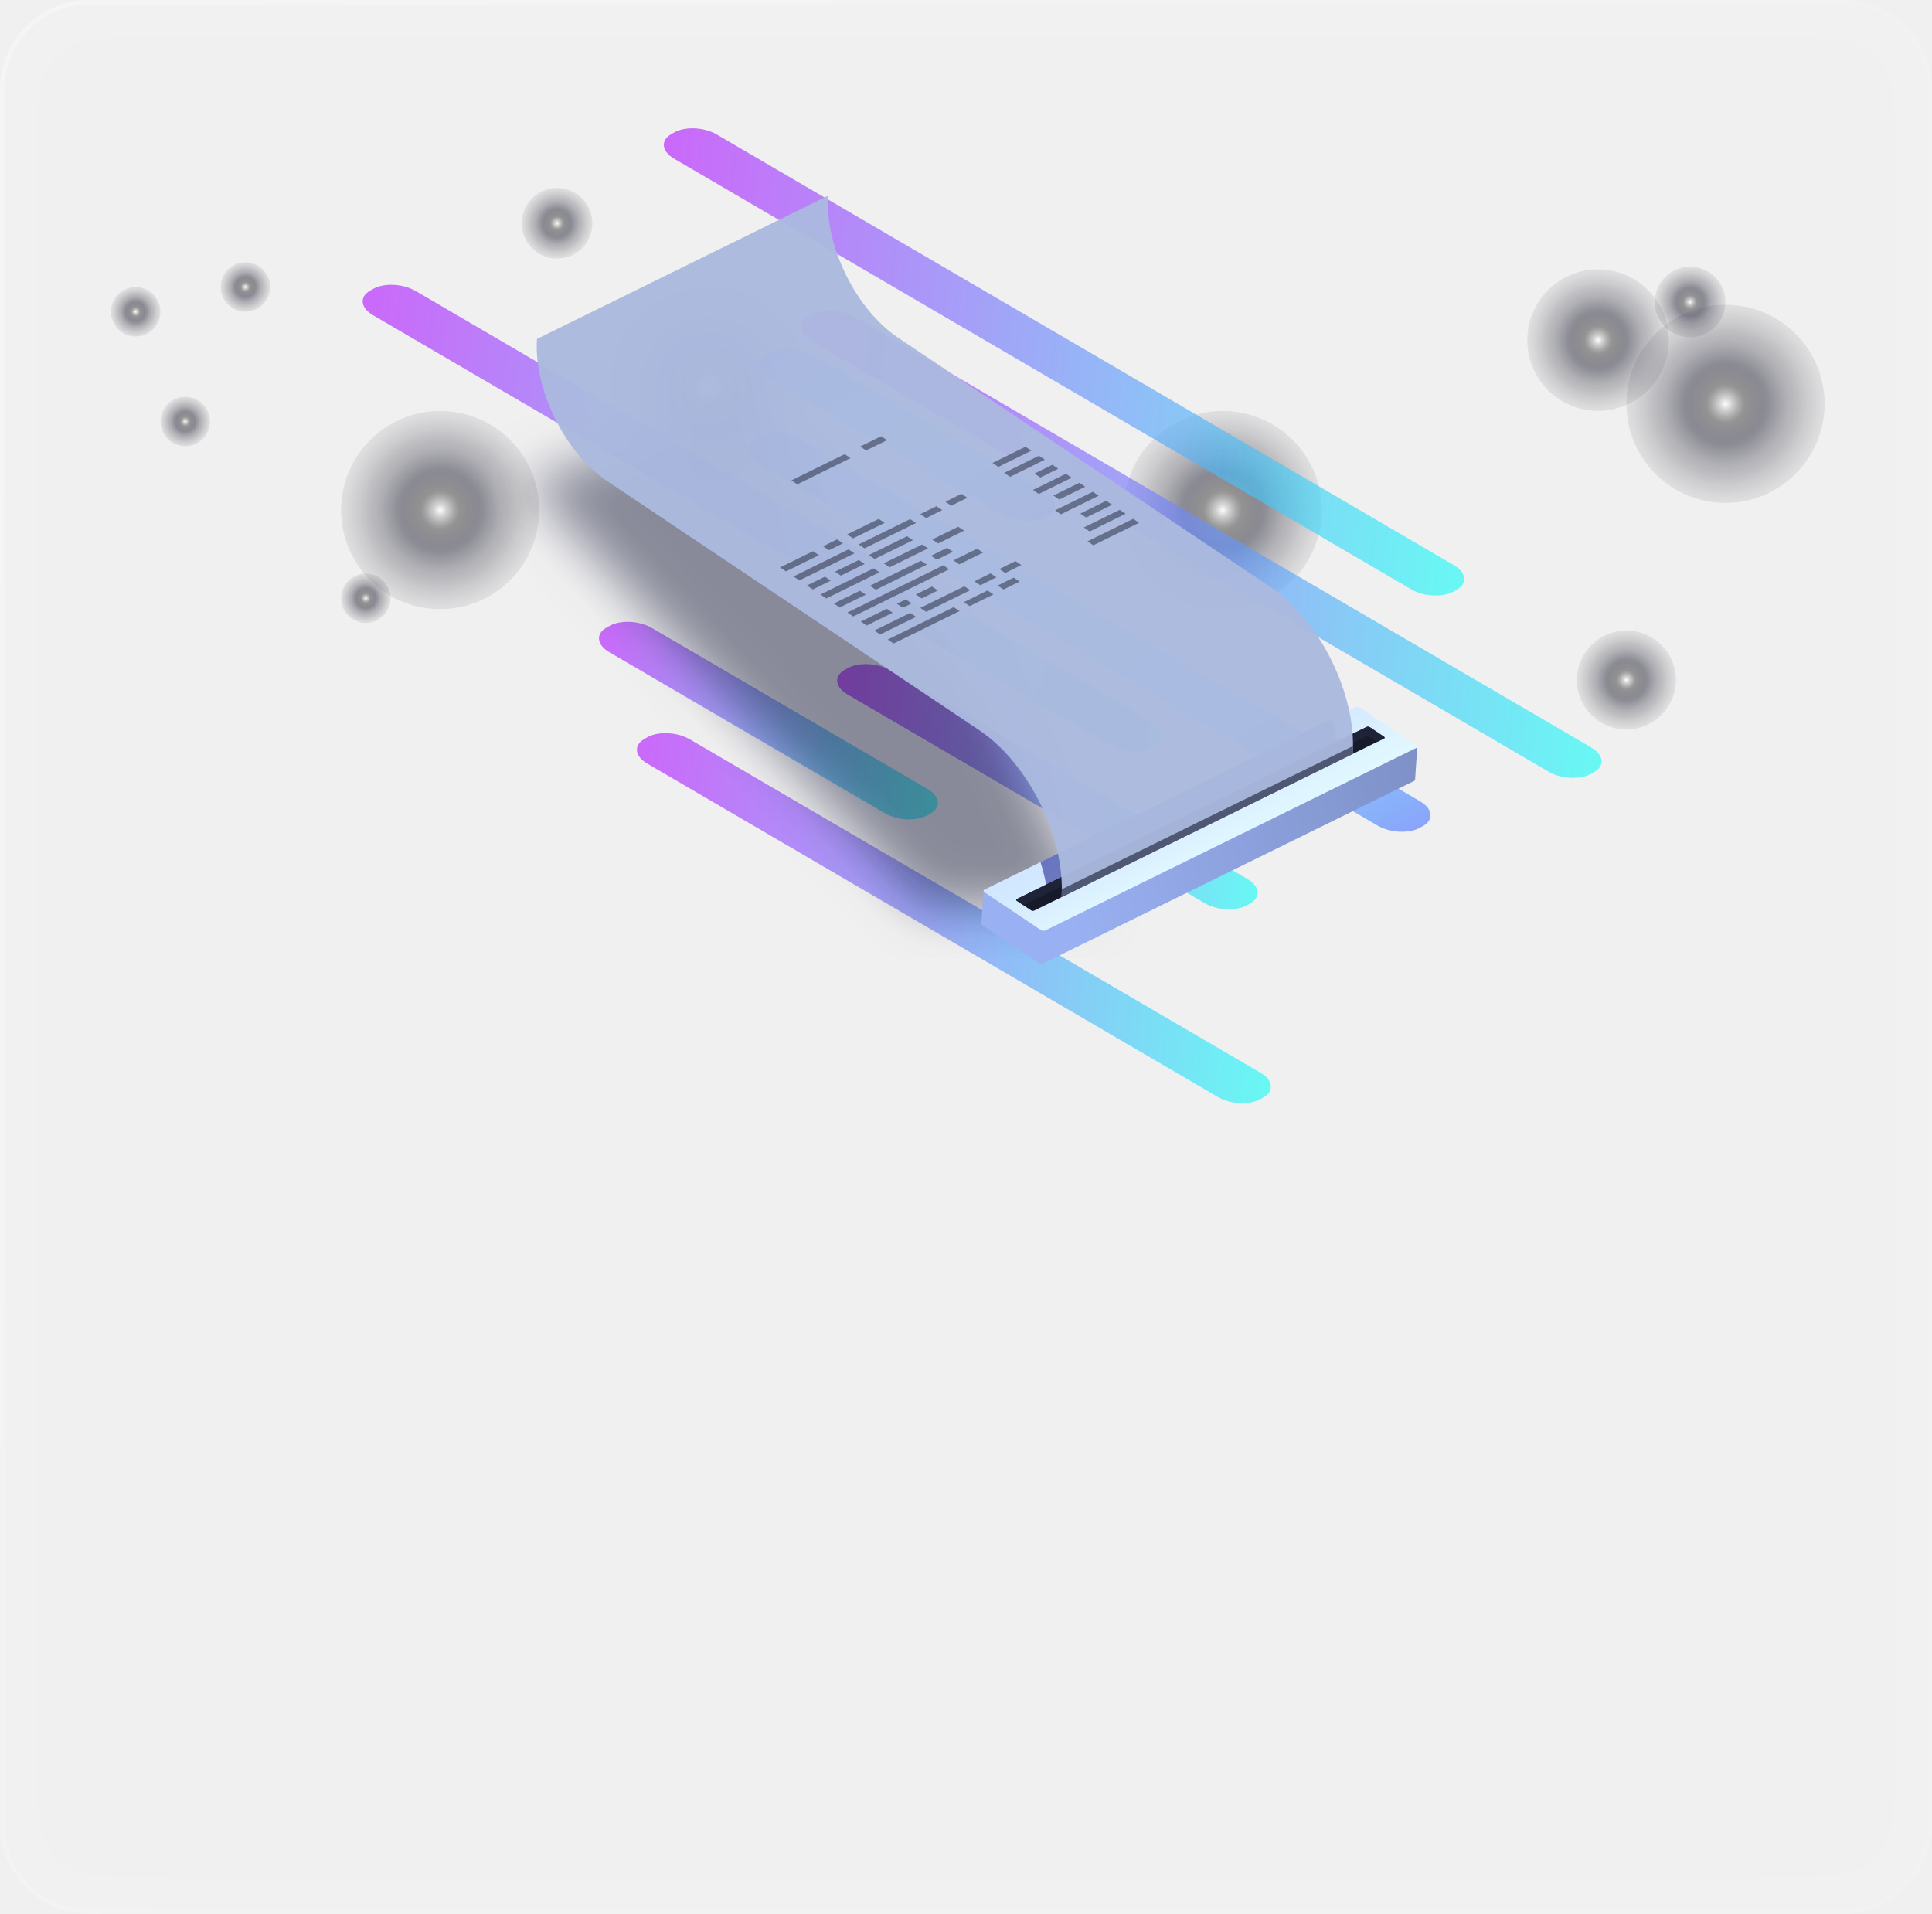
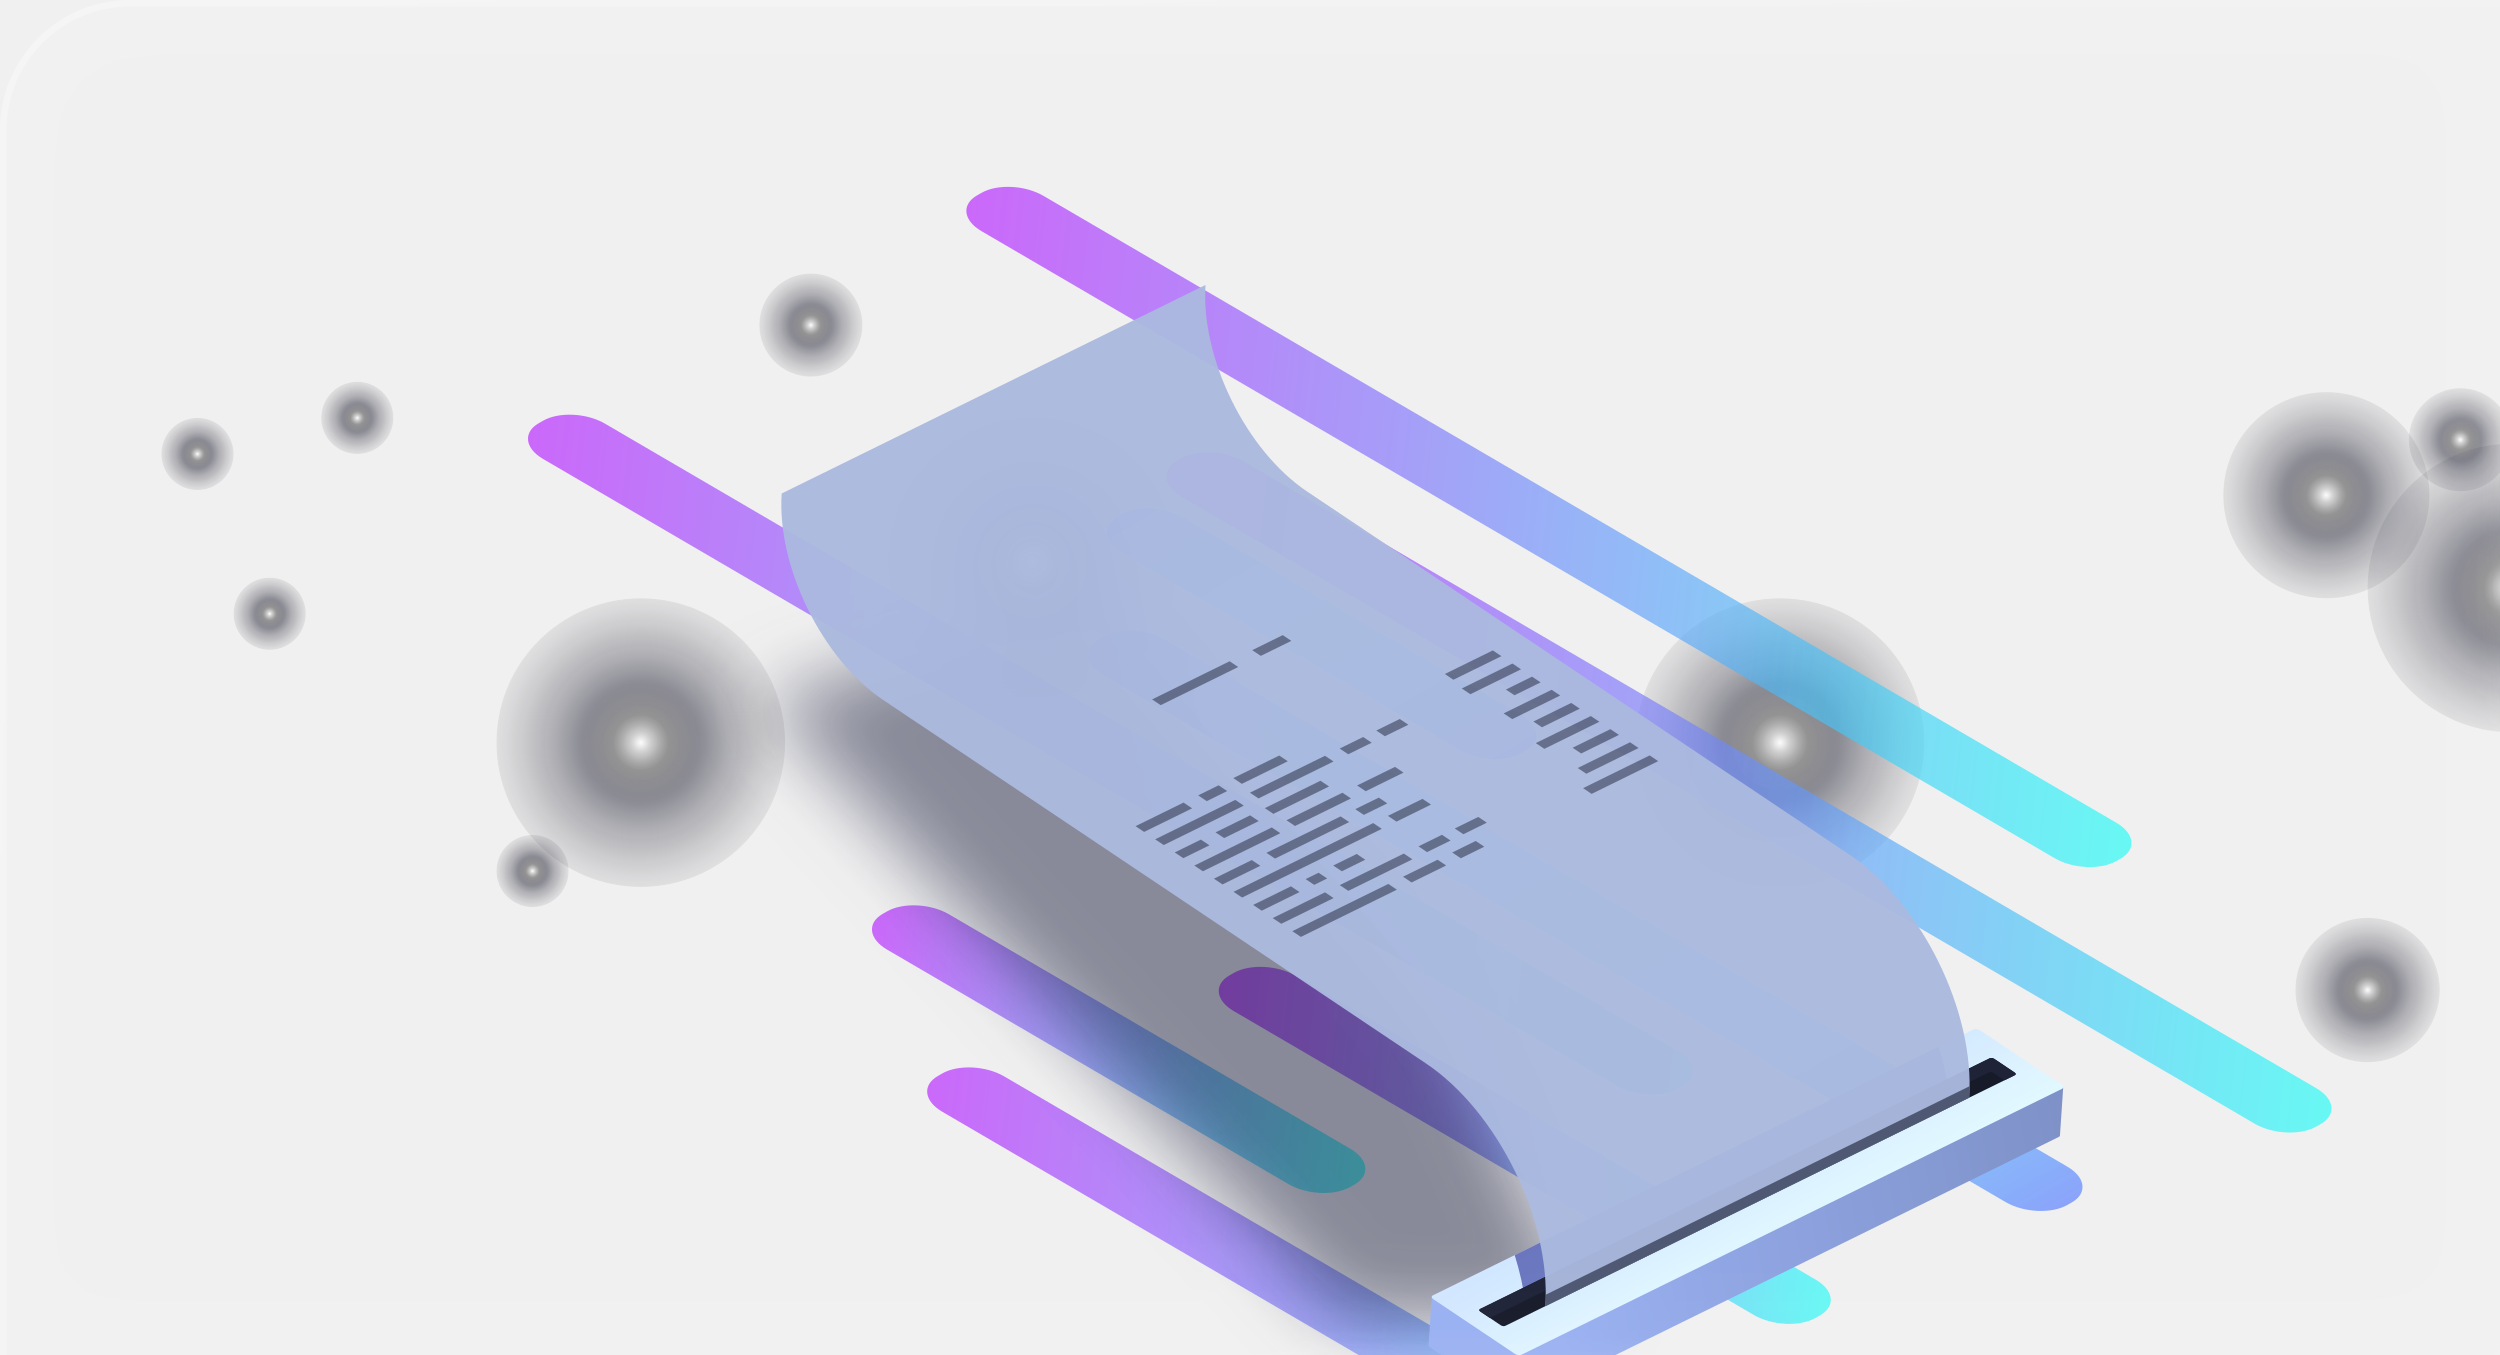
- <svg xmlns="http://www.w3.org/2000/svg" width="432" height="428" viewBox="0 0 432 428" fill="none">
+ <svg xmlns="http://www.w3.org/2000/svg" width="384" height="208" viewBox="0 0 384 208" fill="none">
  <g filter="url(#filter0_bii_167_6387)">
    <rect width="432" height="428" rx="20" fill="white" fill-opacity="0.02" />
    <rect x="0.5" y="0.5" width="431" height="427" rx="19.5" stroke="white" stroke-opacity="0.06" />
    <rect x="0.5" y="0.5" width="431" height="427" rx="19.5" stroke="url(#paint0_linear_167_6387)" />
    <path style="mix-blend-mode:color-dodge" d="M369.996 67.549C369.996 63.176 373.541 59.631 377.914 59.631C382.286 59.631 385.831 63.176 385.831 67.549C385.831 71.921 382.286 75.466 377.914 75.466C373.541 75.466 369.996 71.921 369.996 67.549Z" fill="url(#paint1_radial_167_6387)" fill-opacity="0.8" />
    <path style="mix-blend-mode:color-dodge" d="M116.635 49.933C116.635 45.56 120.179 42.016 124.552 42.016C128.925 42.016 132.47 45.56 132.47 49.933C132.47 54.306 128.925 57.851 124.552 57.851C120.179 57.851 116.635 54.306 116.635 49.933Z" fill="url(#paint2_radial_167_6387)" fill-opacity="0.8" />
    <path style="mix-blend-mode:color-dodge" d="M24.791 69.727C24.791 66.666 27.273 64.184 30.334 64.184C33.395 64.184 35.876 66.666 35.876 69.727C35.876 72.788 33.395 75.269 30.334 75.269C27.273 75.269 24.791 72.788 24.791 69.727Z" fill="url(#paint3_radial_167_6387)" fill-opacity="0.8" />
    <path style="mix-blend-mode:color-dodge" d="M35.876 94.271C35.876 91.21 38.358 88.728 41.419 88.728C44.48 88.728 46.961 91.21 46.961 94.271C46.961 97.332 44.48 99.813 41.419 99.813C38.358 99.813 35.876 97.332 35.876 94.271Z" fill="url(#paint4_radial_167_6387)" fill-opacity="0.8" />
    <path style="mix-blend-mode:color-dodge" d="M49.336 64.184C49.336 61.123 51.818 58.642 54.879 58.642C57.94 58.642 60.421 61.123 60.421 64.184C60.421 67.245 57.94 69.727 54.879 69.727C51.818 69.727 49.336 67.245 49.336 64.184Z" fill="url(#paint5_radial_167_6387)" fill-opacity="0.8" />
    <path style="mix-blend-mode:color-dodge" d="M76.256 133.784C76.256 130.723 78.738 128.242 81.799 128.242C84.859 128.242 87.341 130.723 87.341 133.784C87.341 136.845 84.859 139.327 81.799 139.327C78.738 139.327 76.256 136.845 76.256 133.784Z" fill="url(#paint6_radial_167_6387)" fill-opacity="0.8" />
    <path style="mix-blend-mode:color-dodge" d="M363.662 90.312C363.662 78.068 373.587 68.143 385.831 68.143C398.075 68.143 408 78.068 408 90.312C408 102.555 398.075 112.481 385.831 112.481C373.587 112.481 363.662 102.555 363.662 90.312Z" fill="url(#paint7_radial_167_6387)" fill-opacity="0.8" />
    <path style="mix-blend-mode:color-dodge" d="M251.233 114.065C251.233 101.821 261.159 91.896 273.402 91.896C285.646 91.896 295.571 101.821 295.571 114.065C295.571 126.308 285.646 136.234 273.402 136.234C261.159 136.234 251.233 126.308 251.233 114.065Z" fill="url(#paint8_radial_167_6387)" fill-opacity="0.8" />
    <path style="mix-blend-mode:color-dodge" d="M136.443 86.353C136.443 74.11 146.369 64.184 158.612 64.184C170.856 64.184 180.781 74.11 180.781 86.353C180.781 98.597 170.856 108.522 158.612 108.522C146.369 108.522 136.443 98.597 136.443 86.353Z" fill="url(#paint9_radial_167_6387)" fill-opacity="0.8" />
    <path style="mix-blend-mode:color-dodge" d="M76.256 114.065C76.256 101.821 86.181 91.896 98.425 91.896C110.668 91.896 120.594 101.821 120.594 114.065C120.594 126.308 110.668 136.234 98.425 136.234C86.181 136.234 76.256 126.308 76.256 114.065Z" fill="url(#paint10_radial_167_6387)" fill-opacity="0.8" />
    <path style="mix-blend-mode:color-dodge" d="M341.493 76.06C341.493 67.315 348.583 60.225 357.328 60.225C366.073 60.225 373.163 67.315 373.163 76.06C373.163 84.806 366.073 91.895 357.328 91.895C348.583 91.895 341.493 84.806 341.493 76.06Z" fill="url(#paint11_radial_167_6387)" fill-opacity="0.8" />
    <path style="mix-blend-mode:color-dodge" d="M352.578 152.069C352.578 145.947 357.541 140.984 363.663 140.984C369.784 140.984 374.747 145.947 374.747 152.069C374.747 158.191 369.784 163.153 363.663 163.153C357.541 163.153 352.578 158.191 352.578 152.069Z" fill="url(#paint12_radial_167_6387)" fill-opacity="0.8" />
    <path opacity="0.66" d="M144.73 164.887L144.067 165.266C141.626 166.659 141.916 169.121 144.723 170.758L272.353 245.331C275.16 246.968 279.414 247.171 281.856 245.777L282.519 245.399C284.961 244.005 284.67 241.543 281.863 239.906L154.234 165.327C151.427 163.69 147.172 163.487 144.73 164.88V164.887Z" fill="url(#paint13_linear_167_6387)" />
    <path opacity="0.66" d="M136.254 139.985L135.591 140.364C133.149 141.757 133.44 144.219 136.247 145.856L197.894 181.874C200.701 183.511 204.955 183.714 207.397 182.32L208.06 181.942C210.502 180.548 210.211 178.086 207.404 176.449L145.757 140.431C142.95 138.794 138.695 138.591 136.254 139.985Z" fill="url(#paint14_linear_167_6387)" />
    <path opacity="0.66" d="M189.516 149.436L188.854 149.815C186.412 151.208 186.703 153.67 189.51 155.307L269.385 201.978C272.192 203.615 276.447 203.818 278.889 202.425L279.552 202.046C281.993 200.653 281.703 198.191 278.896 196.554L199.02 149.882C196.213 148.245 191.958 148.043 189.516 149.436Z" fill="url(#paint15_linear_167_6387)" />
    <path opacity="0.66" d="M83.417 64.622L82.754 65.001C80.312 66.394 80.603 68.856 83.41 70.493L248.241 166.805C251.048 168.442 255.303 168.645 257.745 167.252L258.408 166.873C260.849 165.48 260.558 163.017 257.751 161.381L92.92 65.068C90.113 63.431 85.859 63.229 83.417 64.622Z" fill="url(#paint16_linear_167_6387)" />
    <path opacity="0.66" d="M181.47 70.404L180.807 70.782C178.365 72.176 178.656 74.638 181.463 76.275L346.294 172.587C349.101 174.224 353.356 174.427 355.797 173.033L356.46 172.655C358.902 171.261 358.611 168.799 355.804 167.162L190.98 70.85C188.173 69.213 183.918 69.01 181.476 70.404H181.47Z" fill="url(#paint17_linear_167_6387)" />
    <path opacity="0.66" d="M150.75 29.625L150.087 30.004C147.645 31.397 147.936 33.859 150.743 35.496L315.574 131.808C318.381 133.445 322.636 133.648 325.078 132.255L325.741 131.876C328.182 130.482 327.891 128.02 325.084 126.384L160.253 30.071C157.446 28.434 153.192 28.232 150.75 29.625Z" fill="url(#paint18_linear_167_6387)" />
    <path opacity="0.66" d="M169.491 97.797L168.828 98.175C166.386 99.569 166.677 102.031 169.484 103.668L308.051 184.633C310.858 186.269 315.113 186.472 317.554 185.079L318.217 184.7C320.659 183.307 320.368 180.845 317.561 179.208L179.001 98.236C176.194 96.6 171.94 96.397 169.498 97.79L169.491 97.797Z" fill="url(#paint19_linear_167_6387)" />
    <path opacity="0.66" d="M172.285 79.009L171.622 79.388C169.18 80.781 169.471 83.243 172.278 84.88L224.205 115.223C227.012 116.86 231.267 117.063 233.709 115.67L234.371 115.291C236.813 113.898 236.522 111.436 233.715 109.799L181.788 79.456C178.981 77.819 174.727 77.616 172.285 79.009Z" fill="url(#paint20_linear_167_6387)" />
    <g style="mix-blend-mode:multiply" opacity="0.5" filter="url(#filter1_f_167_6387)">
      <path d="M206.53 202.759L117.712 107.502L168.354 91.769L223.446 156.757L243.982 203.104L206.53 202.759Z" fill="#1F2341" />
    </g>
    <path d="M316.908 167.028L316.413 174.387C316.411 174.483 316.354 174.577 316.221 174.638L233.224 215.468C232.955 215.604 232.496 215.55 232.21 215.359L219.643 206.945C219.5 206.849 219.431 206.745 219.424 206.637C219.422 206.63 219.421 206.623 219.42 206.617L219.92 199.181L226.018 203.201L302.599 165.523C302.868 165.387 303.327 165.441 303.613 165.633L307.923 168.524L316.901 167.029L316.908 167.028Z" fill="url(#paint21_linear_167_6387)" />
    <path d="M303.107 158.127L220.11 198.957C219.84 199.093 219.85 199.353 220.144 199.55L232.711 207.964C232.997 208.156 233.456 208.21 233.725 208.074L316.723 167.244C316.992 167.108 316.982 166.848 316.688 166.651L304.121 158.237C303.835 158.045 303.376 157.991 303.107 158.127Z" fill="url(#paint22_linear_167_6387)" />
    <path opacity="0.6" d="M299.505 169.018L234.331 200.438C234.024 197.913 233.46 195.342 232.658 192.785L297.759 160.758C298.622 163.511 299.221 166.295 299.503 169.011L299.505 169.018Z" fill="#242993" />
    <path d="M305.61 162.555L227.351 201.054C227.169 201.145 227.177 201.323 227.375 201.456L230.531 203.569C230.73 203.702 231.04 203.737 231.222 203.646L309.481 165.147C309.663 165.055 309.656 164.878 309.457 164.745L306.301 162.632C306.102 162.499 305.792 162.464 305.61 162.555Z" fill="#161A29" />
    <path d="M309.481 165.147L307.892 165.93L306.191 164.791C305.992 164.658 305.682 164.623 305.5 164.714L228.83 202.43L227.375 201.456C227.177 201.323 227.168 201.139 227.351 201.054L305.61 162.555C305.792 162.464 306.109 162.497 306.301 162.632L309.457 164.745C309.656 164.878 309.664 165.062 309.481 165.147Z" fill="#1E2338" />
    <path opacity="0.96" d="M120.058 75.803L185.166 43.768C184.42 55.017 191.404 69.225 200.775 75.499L284.124 131.305C295.141 138.681 303.355 155.376 302.47 168.603L237.362 200.631C238.24 187.405 230.026 170.71 219.016 163.333L135.675 107.533C126.303 101.258 119.313 87.052 120.065 75.802L120.058 75.803Z" fill="#ABB9DF" />
    <path opacity="0.8" d="M302.471 168.603L237.362 200.632C237.399 200.052 237.414 199.463 237.42 198.869L302.522 166.842C302.516 167.436 302.5 168.018 302.463 168.598L302.471 168.603Z" fill="#3A4159" />
    <g opacity="0.5">
      <path d="M213.243 135.771L198.496 143.027L199.815 143.911L214.562 136.655L213.243 135.771Z" fill="#1E2338" />
      <path d="M220.809 132.053L215.499 134.663L216.818 135.546L222.128 132.937L220.809 132.053Z" fill="#1E2338" />
      <path d="M226.665 129.17L223.059 130.946L224.378 131.83L227.985 130.054L226.665 129.17Z" fill="#1E2338" />
      <path d="M203.521 137.061L195.485 141.017L196.803 141.893L204.84 137.944L203.521 137.061Z" fill="#1E2338" />
      <path d="M215.623 131.108L205.777 135.952L207.097 136.836L216.942 131.991L215.623 131.108Z" fill="#1E2338" />
      <path d="M221.485 128.224L217.879 129.999L219.192 130.884L222.805 129.107L221.485 128.224Z" fill="#1E2338" />
      <path d="M227.058 125.48L223.451 127.255L224.771 128.139L228.377 126.363L227.058 125.48Z" fill="#1E2338" />
      <path d="M198.291 136.138L192.479 138.998L193.798 139.882L199.61 137.021L198.291 136.138Z" fill="#1E2338" />
      <path d="M202.532 134.05L200.547 135.029L201.86 135.914L203.852 134.934L202.532 134.05Z" fill="#1E2338" />
      <path d="M208.394 131.166L204.781 132.943L206.101 133.827L209.707 132.051L208.394 131.166Z" fill="#1E2338" />
      <path d="M210.924 126.425L189.466 136.981L190.786 137.865L212.243 127.309L210.924 126.425Z" fill="#1E2338" />
      <path d="M218.491 122.707L213.181 125.316L214.493 126.201L219.802 123.585L218.491 122.707Z" fill="#1E2338" />
      <path d="M192.272 132.103L186.454 134.964L187.773 135.848L193.585 132.987L192.272 132.103Z" fill="#1E2338" />
      <path d="M205.914 125.396L194.522 130.995L195.841 131.879L207.233 126.273L205.914 125.396Z" fill="#1E2338" />
      <path d="M211.777 122.512L208.164 124.289L209.482 125.166L213.09 123.397L211.777 122.512Z" fill="#1E2338" />
      <path d="M195.343 127.096L183.449 132.953L184.761 133.831L196.656 127.981L195.343 127.096Z" fill="#1E2338" />
      <path d="M206.195 121.762L197.592 125.989L198.911 126.872L207.513 122.639L206.195 121.762Z" fill="#1E2338" />
      <path d="M214.263 117.793L208.449 120.647L209.769 121.531L215.581 118.67L214.263 117.793Z" fill="#1E2338" />
      <path d="M184.453 128.962L180.437 130.935L181.757 131.819L185.771 129.838L184.453 128.962Z" fill="#1E2338" />
      <path d="M192.017 125.237L186.708 127.853L188.026 128.73L193.336 126.121L192.017 125.237Z" fill="#1E2338" />
      <path d="M202.824 119.92L194.266 124.13L195.586 125.014L204.144 120.803L202.824 119.92Z" fill="#1E2338" />
      <path d="M189.734 122.862L177.425 128.919L178.744 129.802L191.047 123.747L189.734 122.862Z" fill="#1E2338" />
      <path d="M203.514 116.087L191.983 121.755L193.302 122.638L204.832 116.964L203.514 116.087Z" fill="#1E2338" />
      <path d="M209.376 113.203L205.77 114.979L207.088 115.856L210.694 114.08L209.376 113.203Z" fill="#1E2338" />
      <path d="M214.999 110.435L211.393 112.211L212.711 113.088L216.319 111.319L214.999 110.435Z" fill="#1E2338" />
      <path d="M181.79 123.276L174.412 126.902L175.732 127.785L183.109 124.16L181.79 123.276Z" fill="#1E2338" />
      <path d="M243.159 121.058L253.381 116.029L254.701 116.912L244.471 121.943L243.159 121.058Z" fill="#1E2338" />
      <path d="M242.333 117.967L250.369 114.012L251.689 114.895L243.653 118.851L242.333 117.967Z" fill="#1E2338" />
      <path d="M241.545 114.855L247.357 111.995L248.677 112.878L242.865 115.738L241.545 114.855Z" fill="#1E2338" />
      <path d="M235.894 114.139L244.352 109.983L245.67 110.86L237.213 115.023L235.894 114.139Z" fill="#1E2338" />
      <path d="M235.528 110.826L241.34 107.966L242.659 108.849L236.847 111.71L235.528 110.826Z" fill="#1E2338" />
      <path d="M230.958 109.579L238.327 105.949L239.647 106.832L232.276 110.456L230.958 109.579Z" fill="#1E2338" />
      <path d="M231.301 105.912L235.322 103.93L236.635 104.815L232.621 106.796L231.301 105.912Z" fill="#1E2338" />
      <path d="M224.525 105.75L232.31 101.92L233.629 102.804L225.844 106.634L224.525 105.75Z" fill="#1E2338" />
      <path d="M221.927 103.527L229.298 99.903L230.617 100.786L223.24 104.412L221.927 103.527Z" fill="#1E2338" />
      <path d="M187.173 120.624L184.038 122.169L185.358 123.052L188.493 121.508L187.173 120.624Z" fill="#1E2338" />
      <path d="M196.486 116.044L189.429 119.516L190.749 120.4L197.805 116.928L196.486 116.044Z" fill="#1E2338" />
      <path d="M188.87 101.568L176.963 107.428L178.283 108.311L190.189 102.452L188.87 101.568Z" fill="#1E2338" />
      <path d="M197.032 97.554L192.338 99.862L193.657 100.745L198.351 98.437L197.032 97.554Z" fill="#1E2338" />
    </g>
  </g>
  <defs>
    <filter id="filter0_bii_167_6387" x="-40" y="-40" width="512" height="508" filterUnits="userSpaceOnUse" color-interpolation-filters="sRGB">
      <feFlood flood-opacity="0" result="BackgroundImageFix" />
      <feGaussianBlur in="BackgroundImageFix" stdDeviation="20" />
      <feComposite in2="SourceAlpha" operator="in" result="effect1_backgroundBlur_167_6387" />
      <feBlend mode="normal" in="SourceGraphic" in2="effect1_backgroundBlur_167_6387" result="shape" />
      <feColorMatrix in="SourceAlpha" type="matrix" values="0 0 0 0 0 0 0 0 0 0 0 0 0 0 0 0 0 0 127 0" result="hardAlpha" />
      <feOffset />
      <feGaussianBlur stdDeviation="2" />
      <feComposite in2="hardAlpha" operator="arithmetic" k2="-1" k3="1" />
      <feColorMatrix type="matrix" values="0 0 0 0 1 0 0 0 0 1 0 0 0 0 1 0 0 0 0.05 0" />
      <feBlend mode="normal" in2="shape" result="effect2_innerShadow_167_6387" />
      <feColorMatrix in="SourceAlpha" type="matrix" values="0 0 0 0 0 0 0 0 0 0 0 0 0 0 0 0 0 0 127 0" result="hardAlpha" />
      <feOffset />
      <feGaussianBlur stdDeviation="10" />
      <feComposite in2="hardAlpha" operator="arithmetic" k2="-1" k3="1" />
      <feColorMatrix type="matrix" values="0 0 0 0 1 0 0 0 0 1 0 0 0 0 1 0 0 0 0.05 0" />
      <feBlend mode="normal" in2="effect2_innerShadow_167_6387" result="effect3_innerShadow_167_6387" />
    </filter>
    <filter id="filter1_f_167_6387" x="106.712" y="80.769" width="148.27" height="133.335" filterUnits="userSpaceOnUse" color-interpolation-filters="sRGB">
      <feFlood flood-opacity="0" result="BackgroundImageFix" />
      <feBlend mode="normal" in="SourceGraphic" in2="BackgroundImageFix" result="shape" />
      <feGaussianBlur stdDeviation="5.5" result="effect1_foregroundBlur_167_6387" />
    </filter>
    <linearGradient id="paint0_linear_167_6387" x1="0" y1="0" x2="254.548" y2="147.456" gradientUnits="userSpaceOnUse">
      <stop stop-color="white" stop-opacity="0.24" />
      <stop offset="1" stop-color="white" stop-opacity="0" />
    </linearGradient>
    <radialGradient id="paint1_radial_167_6387" cx="0" cy="0" r="1" gradientUnits="userSpaceOnUse" gradientTransform="translate(377.914 67.5488) rotate(-138.412) scale(10.1182 10.2052)">
      <stop stop-color="white" />
      <stop offset="0.15" stop-color="#575757" stop-opacity="0.77" />
      <stop offset="0.32" stop-color="#05041A" stop-opacity="0.54" />
      <stop offset="0.48" stop-color="#05041A" stop-opacity="0.35" />
      <stop offset="0.64" stop-color="#05041A" stop-opacity="0.2" />
      <stop offset="0.78" stop-color="#05041A" stop-opacity="0.09" />
      <stop offset="0.9" stop-color="#05041A" stop-opacity="0.02" />
      <stop offset="1" stop-color="#05041A" stop-opacity="0" />
    </radialGradient>
    <radialGradient id="paint2_radial_167_6387" cx="0" cy="0" r="1" gradientUnits="userSpaceOnUse" gradientTransform="translate(124.552 49.9331) rotate(-138.412) scale(10.1182 10.2052)">
      <stop stop-color="white" />
      <stop offset="0.15" stop-color="#575757" stop-opacity="0.77" />
      <stop offset="0.32" stop-color="#05041A" stop-opacity="0.54" />
      <stop offset="0.48" stop-color="#05041A" stop-opacity="0.35" />
      <stop offset="0.64" stop-color="#05041A" stop-opacity="0.2" />
      <stop offset="0.78" stop-color="#05041A" stop-opacity="0.09" />
      <stop offset="0.9" stop-color="#05041A" stop-opacity="0.02" />
      <stop offset="1" stop-color="#05041A" stop-opacity="0" />
    </radialGradient>
    <radialGradient id="paint3_radial_167_6387" cx="0" cy="0" r="1" gradientUnits="userSpaceOnUse" gradientTransform="translate(30.3337 69.7268) rotate(-138.412) scale(7.08273 7.14362)">
      <stop stop-color="white" />
      <stop offset="0.15" stop-color="#575757" stop-opacity="0.77" />
      <stop offset="0.32" stop-color="#05041A" stop-opacity="0.54" />
      <stop offset="0.48" stop-color="#05041A" stop-opacity="0.35" />
      <stop offset="0.64" stop-color="#05041A" stop-opacity="0.2" />
      <stop offset="0.78" stop-color="#05041A" stop-opacity="0.09" />
      <stop offset="0.9" stop-color="#05041A" stop-opacity="0.02" />
      <stop offset="1" stop-color="#05041A" stop-opacity="0" />
    </radialGradient>
    <radialGradient id="paint4_radial_167_6387" cx="0" cy="0" r="1" gradientUnits="userSpaceOnUse" gradientTransform="translate(41.4187 94.2707) rotate(-138.412) scale(7.08273 7.14362)">
      <stop stop-color="white" />
      <stop offset="0.15" stop-color="#575757" stop-opacity="0.77" />
      <stop offset="0.32" stop-color="#05041A" stop-opacity="0.54" />
      <stop offset="0.48" stop-color="#05041A" stop-opacity="0.35" />
      <stop offset="0.64" stop-color="#05041A" stop-opacity="0.2" />
      <stop offset="0.78" stop-color="#05041A" stop-opacity="0.09" />
      <stop offset="0.9" stop-color="#05041A" stop-opacity="0.02" />
      <stop offset="1" stop-color="#05041A" stop-opacity="0" />
    </radialGradient>
    <radialGradient id="paint5_radial_167_6387" cx="0" cy="0" r="1" gradientUnits="userSpaceOnUse" gradientTransform="translate(54.8786 64.1843) rotate(-138.412) scale(7.08273 7.14362)">
      <stop stop-color="white" />
      <stop offset="0.15" stop-color="#575757" stop-opacity="0.77" />
      <stop offset="0.32" stop-color="#05041A" stop-opacity="0.54" />
      <stop offset="0.48" stop-color="#05041A" stop-opacity="0.35" />
      <stop offset="0.64" stop-color="#05041A" stop-opacity="0.2" />
      <stop offset="0.78" stop-color="#05041A" stop-opacity="0.09" />
      <stop offset="0.9" stop-color="#05041A" stop-opacity="0.02" />
      <stop offset="1" stop-color="#05041A" stop-opacity="0" />
    </radialGradient>
    <radialGradient id="paint6_radial_167_6387" cx="0" cy="0" r="1" gradientUnits="userSpaceOnUse" gradientTransform="translate(81.7986 133.784) rotate(-138.412) scale(7.08273 7.14362)">
      <stop stop-color="white" />
      <stop offset="0.15" stop-color="#575757" stop-opacity="0.77" />
      <stop offset="0.32" stop-color="#05041A" stop-opacity="0.54" />
      <stop offset="0.48" stop-color="#05041A" stop-opacity="0.35" />
      <stop offset="0.64" stop-color="#05041A" stop-opacity="0.2" />
      <stop offset="0.78" stop-color="#05041A" stop-opacity="0.09" />
      <stop offset="0.9" stop-color="#05041A" stop-opacity="0.02" />
      <stop offset="1" stop-color="#05041A" stop-opacity="0" />
    </radialGradient>
    <radialGradient id="paint7_radial_167_6387" cx="0" cy="0" r="1" gradientUnits="userSpaceOnUse" gradientTransform="translate(385.831 90.3119) rotate(-138.412) scale(28.3309 28.5745)">
      <stop stop-color="white" />
      <stop offset="0.15" stop-color="#575757" stop-opacity="0.77" />
      <stop offset="0.32" stop-color="#05041A" stop-opacity="0.54" />
      <stop offset="0.48" stop-color="#05041A" stop-opacity="0.35" />
      <stop offset="0.64" stop-color="#05041A" stop-opacity="0.2" />
      <stop offset="0.78" stop-color="#05041A" stop-opacity="0.09" />
      <stop offset="0.9" stop-color="#05041A" stop-opacity="0.02" />
      <stop offset="1" stop-color="#05041A" stop-opacity="0" />
    </radialGradient>
    <radialGradient id="paint8_radial_167_6387" cx="0" cy="0" r="1" gradientUnits="userSpaceOnUse" gradientTransform="translate(273.402 114.065) rotate(-138.412) scale(28.3309 28.5745)">
      <stop stop-color="white" />
      <stop offset="0.15" stop-color="#575757" stop-opacity="0.77" />
      <stop offset="0.32" stop-color="#05041A" stop-opacity="0.54" />
      <stop offset="0.48" stop-color="#05041A" stop-opacity="0.35" />
      <stop offset="0.64" stop-color="#05041A" stop-opacity="0.2" />
      <stop offset="0.78" stop-color="#05041A" stop-opacity="0.09" />
      <stop offset="0.9" stop-color="#05041A" stop-opacity="0.02" />
      <stop offset="1" stop-color="#05041A" stop-opacity="0" />
    </radialGradient>
    <radialGradient id="paint9_radial_167_6387" cx="0" cy="0" r="1" gradientUnits="userSpaceOnUse" gradientTransform="translate(158.612 86.3534) rotate(-138.412) scale(28.3309 28.5745)">
      <stop stop-color="white" />
      <stop offset="0.15" stop-color="#575757" stop-opacity="0.77" />
      <stop offset="0.32" stop-color="#05041A" stop-opacity="0.54" />
      <stop offset="0.48" stop-color="#05041A" stop-opacity="0.35" />
      <stop offset="0.64" stop-color="#05041A" stop-opacity="0.2" />
      <stop offset="0.78" stop-color="#05041A" stop-opacity="0.09" />
      <stop offset="0.9" stop-color="#05041A" stop-opacity="0.02" />
      <stop offset="1" stop-color="#05041A" stop-opacity="0" />
    </radialGradient>
    <radialGradient id="paint10_radial_167_6387" cx="0" cy="0" r="1" gradientUnits="userSpaceOnUse" gradientTransform="translate(98.4247 114.065) rotate(-138.412) scale(28.3309 28.5745)">
      <stop stop-color="white" />
      <stop offset="0.15" stop-color="#575757" stop-opacity="0.77" />
      <stop offset="0.32" stop-color="#05041A" stop-opacity="0.54" />
      <stop offset="0.48" stop-color="#05041A" stop-opacity="0.35" />
      <stop offset="0.64" stop-color="#05041A" stop-opacity="0.2" />
      <stop offset="0.78" stop-color="#05041A" stop-opacity="0.09" />
      <stop offset="0.9" stop-color="#05041A" stop-opacity="0.02" />
      <stop offset="1" stop-color="#05041A" stop-opacity="0" />
    </radialGradient>
    <radialGradient id="paint11_radial_167_6387" cx="0" cy="0" r="1" gradientUnits="userSpaceOnUse" gradientTransform="translate(357.328 76.0605) rotate(-138.412) scale(20.2364 20.4103)">
      <stop stop-color="white" />
      <stop offset="0.15" stop-color="#575757" stop-opacity="0.77" />
      <stop offset="0.32" stop-color="#05041A" stop-opacity="0.54" />
      <stop offset="0.48" stop-color="#05041A" stop-opacity="0.35" />
      <stop offset="0.64" stop-color="#05041A" stop-opacity="0.2" />
      <stop offset="0.78" stop-color="#05041A" stop-opacity="0.09" />
      <stop offset="0.9" stop-color="#05041A" stop-opacity="0.02" />
      <stop offset="1" stop-color="#05041A" stop-opacity="0" />
    </radialGradient>
    <radialGradient id="paint12_radial_167_6387" cx="0" cy="0" r="1" gradientUnits="userSpaceOnUse" gradientTransform="translate(363.663 152.069) rotate(-138.412) scale(14.1655 14.2872)">
      <stop stop-color="white" />
      <stop offset="0.15" stop-color="#575757" stop-opacity="0.77" />
      <stop offset="0.32" stop-color="#05041A" stop-opacity="0.54" />
      <stop offset="0.48" stop-color="#05041A" stop-opacity="0.35" />
      <stop offset="0.64" stop-color="#05041A" stop-opacity="0.2" />
      <stop offset="0.78" stop-color="#05041A" stop-opacity="0.09" />
      <stop offset="0.9" stop-color="#05041A" stop-opacity="0.02" />
      <stop offset="1" stop-color="#05041A" stop-opacity="0" />
    </radialGradient>
    <linearGradient id="paint13_linear_167_6387" x1="142.411" y1="163.954" x2="291.801" y2="181.4" gradientUnits="userSpaceOnUse">
      <stop stop-color="#B721FF" />
      <stop offset="1" stop-color="#21FDF6" />
    </linearGradient>
    <linearGradient id="paint14_linear_167_6387" x1="133.935" y1="139.059" x2="213.791" y2="148.394" gradientUnits="userSpaceOnUse">
      <stop stop-color="#B721FF" />
      <stop offset="1" stop-color="#21FDF6" />
    </linearGradient>
    <linearGradient id="paint15_linear_167_6387" x1="187.197" y1="148.51" x2="286.263" y2="160.086" gradientUnits="userSpaceOnUse">
      <stop stop-color="#B721FF" />
      <stop offset="1" stop-color="#21FDF6" />
    </linearGradient>
    <linearGradient id="paint16_linear_167_6387" x1="81.098" y1="63.696" x2="269.692" y2="85.716" gradientUnits="userSpaceOnUse">
      <stop stop-color="#B721FF" />
      <stop offset="1" stop-color="#21FDF6" />
    </linearGradient>
    <linearGradient id="paint17_linear_167_6387" x1="179.15" y1="69.478" x2="367.745" y2="91.498" gradientUnits="userSpaceOnUse">
      <stop stop-color="#B721FF" />
      <stop offset="1" stop-color="#21FDF6" />
    </linearGradient>
    <linearGradient id="paint18_linear_167_6387" x1="148.431" y1="28.699" x2="337.025" y2="50.719" gradientUnits="userSpaceOnUse">
      <stop stop-color="#B721FF" />
      <stop offset="1" stop-color="#21FDF6" />
    </linearGradient>
    <linearGradient id="paint19_linear_167_6387" x1="-286.239" y1="529.528" x2="-360.155" y2="399.94" gradientUnits="userSpaceOnUse">
      <stop stop-color="#567CFF" />
      <stop offset="0.13" stop-color="#4FAAFF" />
      <stop offset="0.24" stop-color="#49CFFF" />
      <stop offset="0.34" stop-color="#45E9FF" />
      <stop offset="0.43" stop-color="#42F9FF" />
      <stop offset="0.51" stop-color="#42FFFF" />
      <stop offset="0.57" stop-color="#43F7FF" />
      <stop offset="0.67" stop-color="#46E2FF" />
      <stop offset="0.8" stop-color="#4BC0FF" />
      <stop offset="0.93" stop-color="#5391FF" />
      <stop offset="1" stop-color="#5778FF" />
    </linearGradient>
    <linearGradient id="paint20_linear_167_6387" x1="-332.006" y1="438.39" x2="-362.861" y2="384.296" gradientUnits="userSpaceOnUse">
      <stop stop-color="#567CFF" />
      <stop offset="0.13" stop-color="#4FAAFF" />
      <stop offset="0.24" stop-color="#49CFFF" />
      <stop offset="0.34" stop-color="#45E9FF" />
      <stop offset="0.43" stop-color="#42F9FF" />
      <stop offset="0.51" stop-color="#42FFFF" />
      <stop offset="0.57" stop-color="#43F7FF" />
      <stop offset="0.67" stop-color="#46E2FF" />
      <stop offset="0.8" stop-color="#4BC0FF" />
      <stop offset="0.93" stop-color="#5391FF" />
      <stop offset="1" stop-color="#5778FF" />
    </linearGradient>
    <linearGradient id="paint21_linear_167_6387" x1="432.468" y1="157.927" x2="237.678" y2="196.482" gradientUnits="userSpaceOnUse">
      <stop stop-color="#59668C" />
      <stop offset="1" stop-color="#99B0F2" />
    </linearGradient>
    <linearGradient id="paint22_linear_167_6387" x1="246.018" y1="142.867" x2="276.15" y2="196.985" gradientUnits="userSpaceOnUse">
      <stop stop-color="#C0D6FF" />
      <stop offset="0.3" stop-color="#C4DAFF" />
      <stop offset="0.65" stop-color="#D3E9FF" />
      <stop offset="1" stop-color="#E9FFFF" />
    </linearGradient>
  </defs>
</svg>
